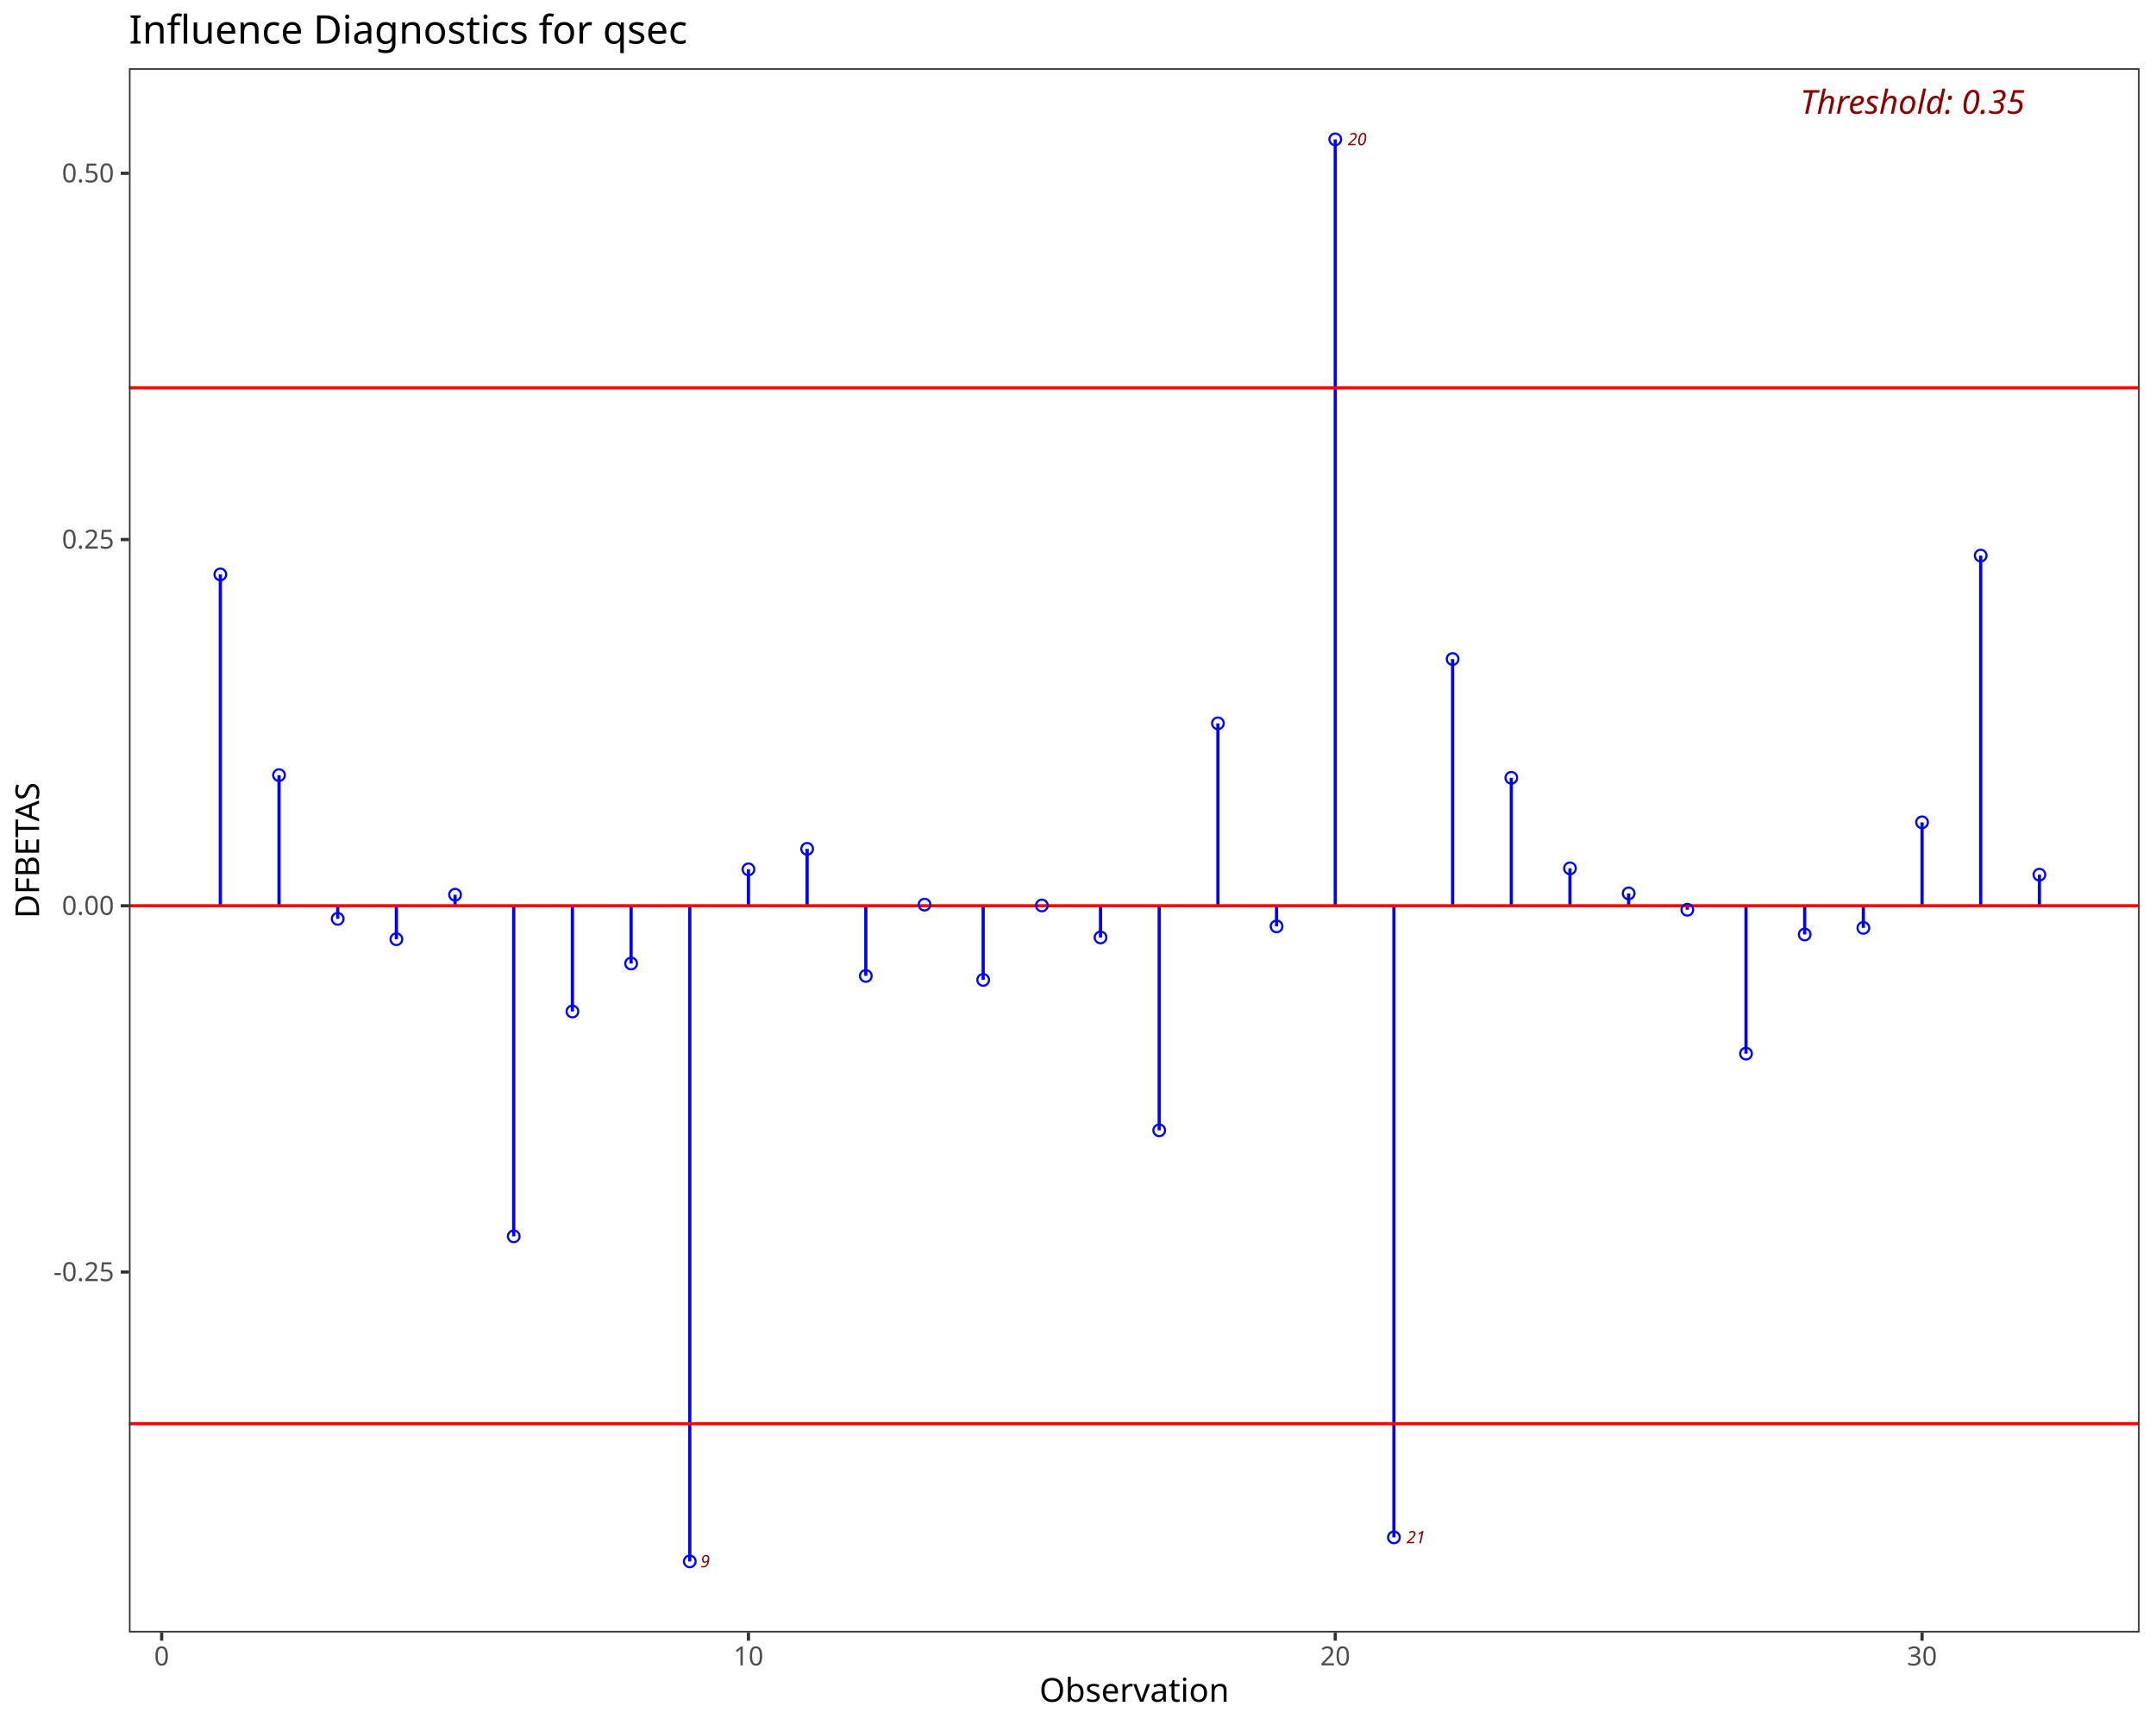
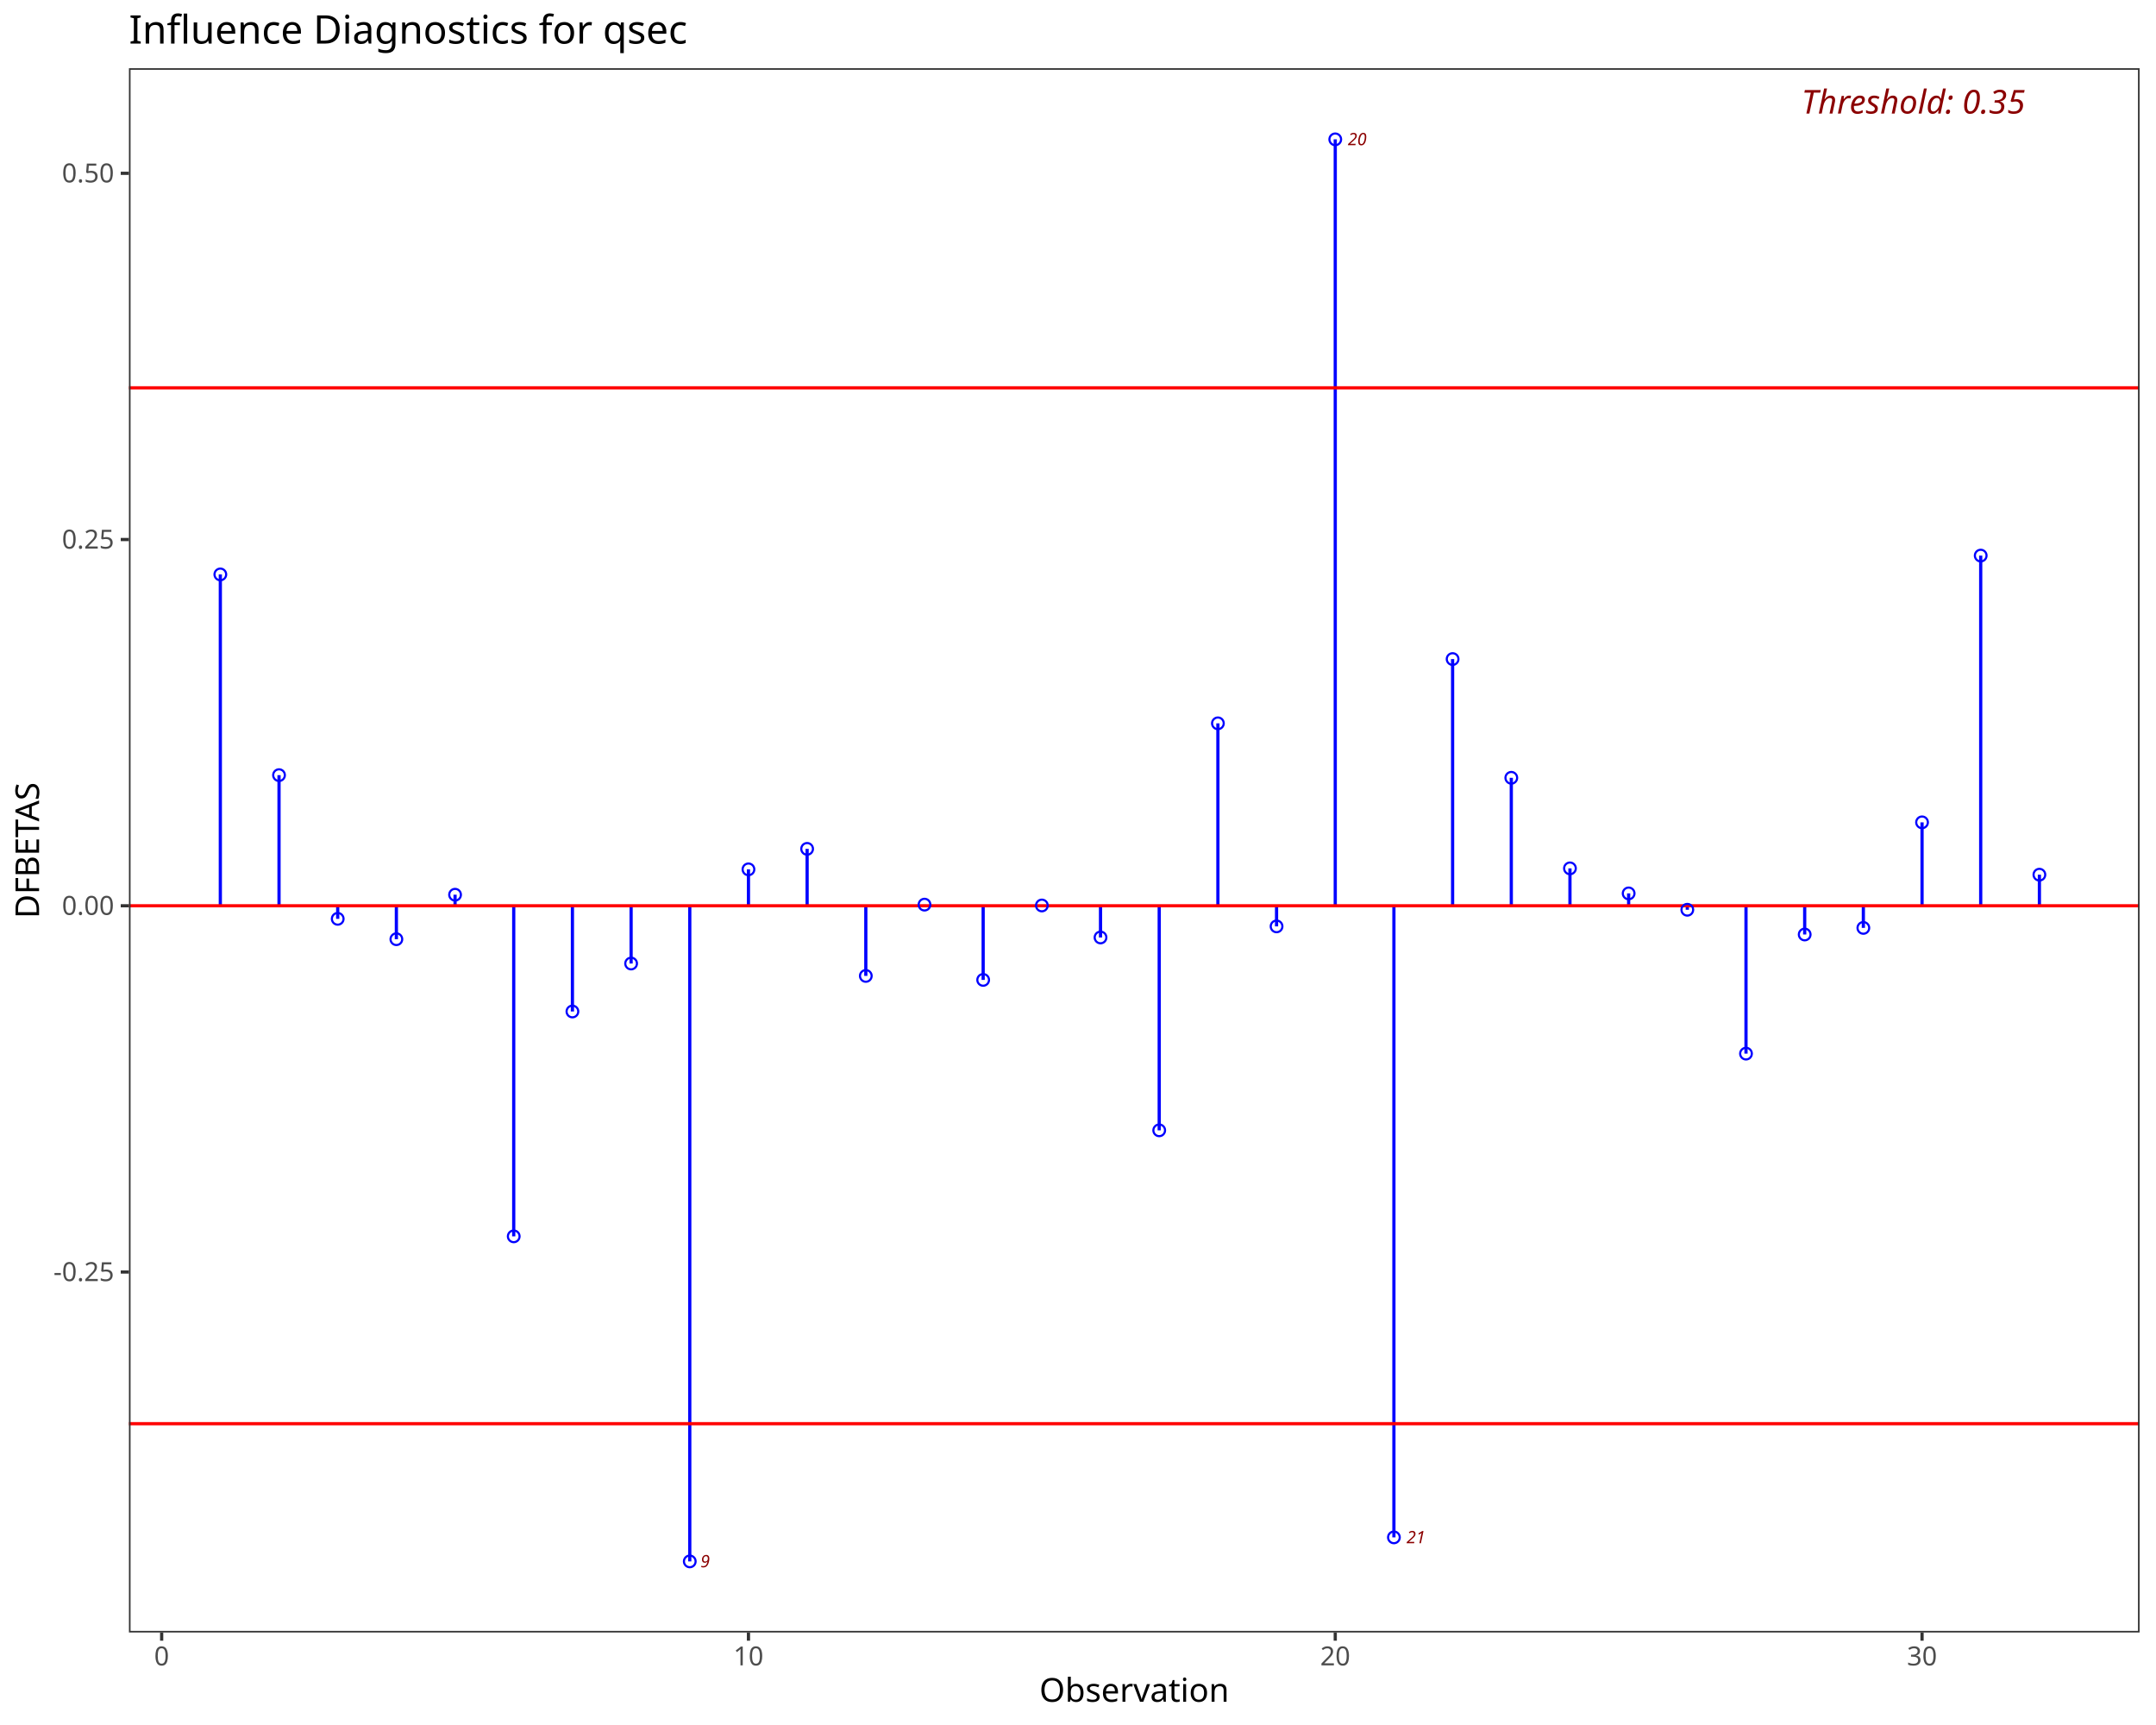
<svg xmlns="http://www.w3.org/2000/svg" class="svglite" data-engine-version="2.0" width="720.00pt" height="576.00pt" viewBox="0 0 720.00 576.00">
  <defs>
    <style type="text/css">
    .svglite line, .svglite polyline, .svglite polygon, .svglite path, .svglite rect, .svglite circle {
      fill: none;
      stroke: #000000;
      stroke-linecap: round;
      stroke-linejoin: round;
      stroke-miterlimit: 10.00;
    }
  </style>
  </defs>
  <rect width="100%" height="100%" style="stroke: none; fill: #FFFFFF;" />
  <defs>
    <clipPath id="cpMC4wMHw3MjAuMDB8MC4wMHw1NzYuMDA=">
      <rect x="0.00" y="0.00" width="720.00" height="576.00" />
    </clipPath>
  </defs>
  <g clip-path="url(#cpMC4wMHw3MjAuMDB8MC4wMHw1NzYuMDA=)">
    <rect x="0.00" y="0.00" width="720.00" height="576.00" style="stroke-width: 1.07; stroke: #FFFFFF; fill: #FFFFFF;" />
  </g>
  <defs>
    <clipPath id="cpNDMuMDZ8NzE0LjUyfDIyLjc4fDU0NS4xMQ==">
      <rect x="43.06" y="22.78" width="671.46" height="522.33" />
    </clipPath>
  </defs>
  <g clip-path="url(#cpNDMuMDZ8NzE0LjUyfDIyLjc4fDU0NS4xMQ==)">
    <rect x="43.06" y="22.78" width="671.46" height="522.33" style="stroke-width: 1.07; stroke: none; fill: #FFFFFF;" />
    <line x1="73.58" y1="302.45" x2="73.58" y2="191.81" style="stroke-width: 1.07; stroke: #0000FF; stroke-linecap: butt;" />
    <line x1="93.18" y1="302.45" x2="93.18" y2="258.83" style="stroke-width: 1.07; stroke: #0000FF; stroke-linecap: butt;" />
    <line x1="112.78" y1="302.45" x2="112.78" y2="306.81" style="stroke-width: 1.07; stroke: #0000FF; stroke-linecap: butt;" />
    <line x1="132.37" y1="302.45" x2="132.37" y2="313.61" style="stroke-width: 1.07; stroke: #0000FF; stroke-linecap: butt;" />
    <line x1="151.97" y1="302.45" x2="151.97" y2="298.76" style="stroke-width: 1.07; stroke: #0000FF; stroke-linecap: butt;" />
    <line x1="171.56" y1="302.45" x2="171.56" y2="412.83" style="stroke-width: 1.07; stroke: #0000FF; stroke-linecap: butt;" />
    <line x1="191.16" y1="302.45" x2="191.16" y2="337.75" style="stroke-width: 1.07; stroke: #0000FF; stroke-linecap: butt;" />
    <line x1="210.76" y1="302.45" x2="210.76" y2="321.73" style="stroke-width: 1.07; stroke: #0000FF; stroke-linecap: butt;" />
    <line x1="230.35" y1="302.45" x2="230.35" y2="521.37" style="stroke-width: 1.07; stroke: #0000FF; stroke-linecap: butt;" />
    <line x1="249.95" y1="302.45" x2="249.95" y2="290.29" style="stroke-width: 1.07; stroke: #0000FF; stroke-linecap: butt;" />
    <line x1="269.54" y1="302.45" x2="269.54" y2="283.45" style="stroke-width: 1.07; stroke: #0000FF; stroke-linecap: butt;" />
    <line x1="289.14" y1="302.45" x2="289.14" y2="325.87" style="stroke-width: 1.07; stroke: #0000FF; stroke-linecap: butt;" />
    <line x1="308.74" y1="302.45" x2="308.74" y2="302.07" style="stroke-width: 1.07; stroke: #0000FF; stroke-linecap: butt;" />
    <line x1="328.33" y1="302.45" x2="328.33" y2="327.20" style="stroke-width: 1.07; stroke: #0000FF; stroke-linecap: butt;" />
    <line x1="347.93" y1="302.45" x2="347.93" y2="302.35" style="stroke-width: 1.07; stroke: #0000FF; stroke-linecap: butt;" />
    <line x1="367.52" y1="302.45" x2="367.52" y2="313.03" style="stroke-width: 1.07; stroke: #0000FF; stroke-linecap: butt;" />
    <line x1="387.12" y1="302.45" x2="387.12" y2="377.43" style="stroke-width: 1.07; stroke: #0000FF; stroke-linecap: butt;" />
    <line x1="406.72" y1="302.45" x2="406.72" y2="241.53" style="stroke-width: 1.07; stroke: #0000FF; stroke-linecap: butt;" />
    <line x1="426.31" y1="302.45" x2="426.31" y2="309.33" style="stroke-width: 1.07; stroke: #0000FF; stroke-linecap: butt;" />
    <line x1="445.91" y1="302.45" x2="445.91" y2="46.53" style="stroke-width: 1.07; stroke: #0000FF; stroke-linecap: butt;" />
    <line x1="465.50" y1="302.45" x2="465.50" y2="513.35" style="stroke-width: 1.07; stroke: #0000FF; stroke-linecap: butt;" />
    <line x1="485.10" y1="302.45" x2="485.10" y2="220.07" style="stroke-width: 1.07; stroke: #0000FF; stroke-linecap: butt;" />
    <line x1="504.70" y1="302.45" x2="504.70" y2="259.72" style="stroke-width: 1.07; stroke: #0000FF; stroke-linecap: butt;" />
    <line x1="524.29" y1="302.45" x2="524.29" y2="289.96" style="stroke-width: 1.07; stroke: #0000FF; stroke-linecap: butt;" />
    <line x1="543.89" y1="302.45" x2="543.89" y2="298.32" style="stroke-width: 1.07; stroke: #0000FF; stroke-linecap: butt;" />
    <line x1="563.48" y1="302.45" x2="563.48" y2="303.78" style="stroke-width: 1.07; stroke: #0000FF; stroke-linecap: butt;" />
    <line x1="583.08" y1="302.45" x2="583.08" y2="351.82" style="stroke-width: 1.07; stroke: #0000FF; stroke-linecap: butt;" />
    <line x1="602.68" y1="302.45" x2="602.68" y2="312.04" style="stroke-width: 1.07; stroke: #0000FF; stroke-linecap: butt;" />
    <line x1="622.27" y1="302.45" x2="622.27" y2="309.84" style="stroke-width: 1.07; stroke: #0000FF; stroke-linecap: butt;" />
    <line x1="641.87" y1="302.45" x2="641.87" y2="274.59" style="stroke-width: 1.07; stroke: #0000FF; stroke-linecap: butt;" />
    <line x1="661.46" y1="302.45" x2="661.46" y2="185.52" style="stroke-width: 1.07; stroke: #0000FF; stroke-linecap: butt;" />
    <line x1="681.06" y1="302.45" x2="681.06" y2="292.07" style="stroke-width: 1.07; stroke: #0000FF; stroke-linecap: butt;" />
    <line x1="43.06" y1="302.45" x2="714.52" y2="302.45" style="stroke-width: 1.07; stroke: #FF0000; stroke-linecap: butt;" />
    <line x1="43.06" y1="129.51" x2="714.52" y2="129.51" style="stroke-width: 1.07; stroke: #FF0000; stroke-linecap: butt;" />
    <line x1="43.06" y1="475.39" x2="714.52" y2="475.39" style="stroke-width: 1.07; stroke: #FF0000; stroke-linecap: butt;" />
    <circle cx="73.58" cy="191.81" r="1.95" style="stroke-width: 0.71; stroke: #0000FF;" />
    <circle cx="93.18" cy="258.83" r="1.95" style="stroke-width: 0.71; stroke: #0000FF;" />
    <circle cx="112.78" cy="306.81" r="1.95" style="stroke-width: 0.71; stroke: #0000FF;" />
    <circle cx="132.37" cy="313.61" r="1.95" style="stroke-width: 0.71; stroke: #0000FF;" />
    <circle cx="151.97" cy="298.76" r="1.95" style="stroke-width: 0.71; stroke: #0000FF;" />
    <circle cx="171.56" cy="412.83" r="1.95" style="stroke-width: 0.71; stroke: #0000FF;" />
    <circle cx="191.16" cy="337.75" r="1.95" style="stroke-width: 0.71; stroke: #0000FF;" />
    <circle cx="210.76" cy="321.73" r="1.95" style="stroke-width: 0.71; stroke: #0000FF;" />
    <circle cx="230.35" cy="521.37" r="1.95" style="stroke-width: 0.71; stroke: #0000FF;" />
    <circle cx="249.95" cy="290.29" r="1.95" style="stroke-width: 0.71; stroke: #0000FF;" />
    <circle cx="269.54" cy="283.45" r="1.95" style="stroke-width: 0.71; stroke: #0000FF;" />
    <circle cx="289.14" cy="325.87" r="1.95" style="stroke-width: 0.71; stroke: #0000FF;" />
    <circle cx="308.74" cy="302.07" r="1.95" style="stroke-width: 0.71; stroke: #0000FF;" />
    <circle cx="328.33" cy="327.20" r="1.95" style="stroke-width: 0.71; stroke: #0000FF;" />
    <circle cx="347.93" cy="302.35" r="1.95" style="stroke-width: 0.71; stroke: #0000FF;" />
    <circle cx="367.52" cy="313.03" r="1.95" style="stroke-width: 0.71; stroke: #0000FF;" />
    <circle cx="387.12" cy="377.43" r="1.95" style="stroke-width: 0.71; stroke: #0000FF;" />
    <circle cx="406.72" cy="241.53" r="1.95" style="stroke-width: 0.71; stroke: #0000FF;" />
    <circle cx="426.31" cy="309.33" r="1.95" style="stroke-width: 0.71; stroke: #0000FF;" />
    <circle cx="445.91" cy="46.53" r="1.95" style="stroke-width: 0.71; stroke: #0000FF;" />
    <circle cx="465.50" cy="513.35" r="1.95" style="stroke-width: 0.71; stroke: #0000FF;" />
    <circle cx="485.10" cy="220.07" r="1.95" style="stroke-width: 0.71; stroke: #0000FF;" />
    <circle cx="504.70" cy="259.72" r="1.95" style="stroke-width: 0.71; stroke: #0000FF;" />
    <circle cx="524.29" cy="289.96" r="1.95" style="stroke-width: 0.71; stroke: #0000FF;" />
    <circle cx="543.89" cy="298.32" r="1.95" style="stroke-width: 0.71; stroke: #0000FF;" />
    <circle cx="563.48" cy="303.78" r="1.95" style="stroke-width: 0.71; stroke: #0000FF;" />
    <circle cx="583.08" cy="351.82" r="1.95" style="stroke-width: 0.71; stroke: #0000FF;" />
    <circle cx="602.68" cy="312.04" r="1.95" style="stroke-width: 0.71; stroke: #0000FF;" />
    <circle cx="622.27" cy="309.84" r="1.95" style="stroke-width: 0.71; stroke: #0000FF;" />
    <circle cx="641.87" cy="274.59" r="1.95" style="stroke-width: 0.71; stroke: #0000FF;" />
    <circle cx="661.46" cy="185.52" r="1.95" style="stroke-width: 0.71; stroke: #0000FF;" />
    <circle cx="681.06" cy="292.07" r="1.95" style="stroke-width: 0.71; stroke: #0000FF;" />
    <text x="233.92" y="523.33" style="font-size: 5.69px; font-style: italic; fill: #8B0000; font-family: sans;" textLength="3.17px" lengthAdjust="spacingAndGlyphs">9</text>
    <text x="450.11" y="48.48" style="font-size: 5.69px; font-style: italic; fill: #8B0000; font-family: sans;" textLength="6.33px" lengthAdjust="spacingAndGlyphs">20</text>
    <text x="469.71" y="515.31" style="font-size: 5.69px; font-style: italic; fill: #8B0000; font-family: sans;" textLength="6.33px" lengthAdjust="spacingAndGlyphs">21</text>
-     <text x="676.16" y="37.98" text-anchor="end" style="font-size: 11.04px; font-style: italic; fill: #8B0000; font-family: sans;" textLength="76.72px" lengthAdjust="spacingAndGlyphs">Threshold: 0.35</text>
+     <text x="676.30" y="37.92" text-anchor="end" style="font-size: 11.00px; font-style: italic; fill: #8B0000; font-family: sans;" textLength="76.44px" lengthAdjust="spacingAndGlyphs">Threshold: 0.35</text>
    <rect x="43.06" y="22.78" width="671.46" height="522.33" style="stroke-width: 1.07; stroke: #333333;" />
  </g>
  <g clip-path="url(#cpMC4wMHw3MjAuMDB8MC4wMHw1NzYuMDA=)">
    <text x="38.13" y="427.77" text-anchor="end" style="font-size: 8.80px; fill: #4D4D4D; font-family: sans;" textLength="20.06px" lengthAdjust="spacingAndGlyphs">-0.25</text>
    <text x="38.13" y="305.48" text-anchor="end" style="font-size: 8.80px; fill: #4D4D4D; font-family: sans;" textLength="17.13px" lengthAdjust="spacingAndGlyphs">0.00</text>
    <text x="38.13" y="183.19" text-anchor="end" style="font-size: 8.80px; fill: #4D4D4D; font-family: sans;" textLength="17.13px" lengthAdjust="spacingAndGlyphs">0.25</text>
    <text x="38.13" y="60.90" text-anchor="end" style="font-size: 8.80px; fill: #4D4D4D; font-family: sans;" textLength="17.13px" lengthAdjust="spacingAndGlyphs">0.50</text>
    <polyline points="40.32,424.74 43.06,424.74 " style="stroke-width: 1.07; stroke: #333333; stroke-linecap: butt;" />
    <polyline points="40.32,302.45 43.06,302.45 " style="stroke-width: 1.07; stroke: #333333; stroke-linecap: butt;" />
    <polyline points="40.32,180.16 43.06,180.16 " style="stroke-width: 1.07; stroke: #333333; stroke-linecap: butt;" />
    <polyline points="40.32,57.87 43.06,57.87 " style="stroke-width: 1.07; stroke: #333333; stroke-linecap: butt;" />
    <polyline points="53.99,547.85 53.99,545.11 " style="stroke-width: 1.07; stroke: #333333; stroke-linecap: butt;" />
    <polyline points="249.95,547.85 249.95,545.11 " style="stroke-width: 1.07; stroke: #333333; stroke-linecap: butt;" />
    <polyline points="445.91,547.85 445.91,545.11 " style="stroke-width: 1.07; stroke: #333333; stroke-linecap: butt;" />
    <polyline points="641.87,547.85 641.87,545.11 " style="stroke-width: 1.07; stroke: #333333; stroke-linecap: butt;" />
    <text x="53.99" y="556.10" text-anchor="middle" style="font-size: 8.80px; fill: #4D4D4D; font-family: sans;" textLength="4.89px" lengthAdjust="spacingAndGlyphs">0</text>
    <text x="249.95" y="556.10" text-anchor="middle" style="font-size: 8.80px; fill: #4D4D4D; font-family: sans;" textLength="9.79px" lengthAdjust="spacingAndGlyphs">10</text>
    <text x="445.91" y="556.10" text-anchor="middle" style="font-size: 8.80px; fill: #4D4D4D; font-family: sans;" textLength="9.79px" lengthAdjust="spacingAndGlyphs">20</text>
    <text x="641.87" y="556.10" text-anchor="middle" style="font-size: 8.80px; fill: #4D4D4D; font-family: sans;" textLength="9.79px" lengthAdjust="spacingAndGlyphs">30</text>
    <text x="378.79" y="568.24" text-anchor="middle" style="font-size: 11.00px; font-family: sans;" textLength="59.32px" lengthAdjust="spacingAndGlyphs">Observation</text>
    <text transform="translate(13.05,283.95) rotate(-90)" text-anchor="middle" style="font-size: 11.00px; font-family: sans;" textLength="50.74px" lengthAdjust="spacingAndGlyphs">DFBETAS</text>
    <text x="43.06" y="14.56" style="font-size: 13.20px; font-family: sans;" textLength="176.12px" lengthAdjust="spacingAndGlyphs">Influence Diagnostics for qsec</text>
  </g>
</svg>
